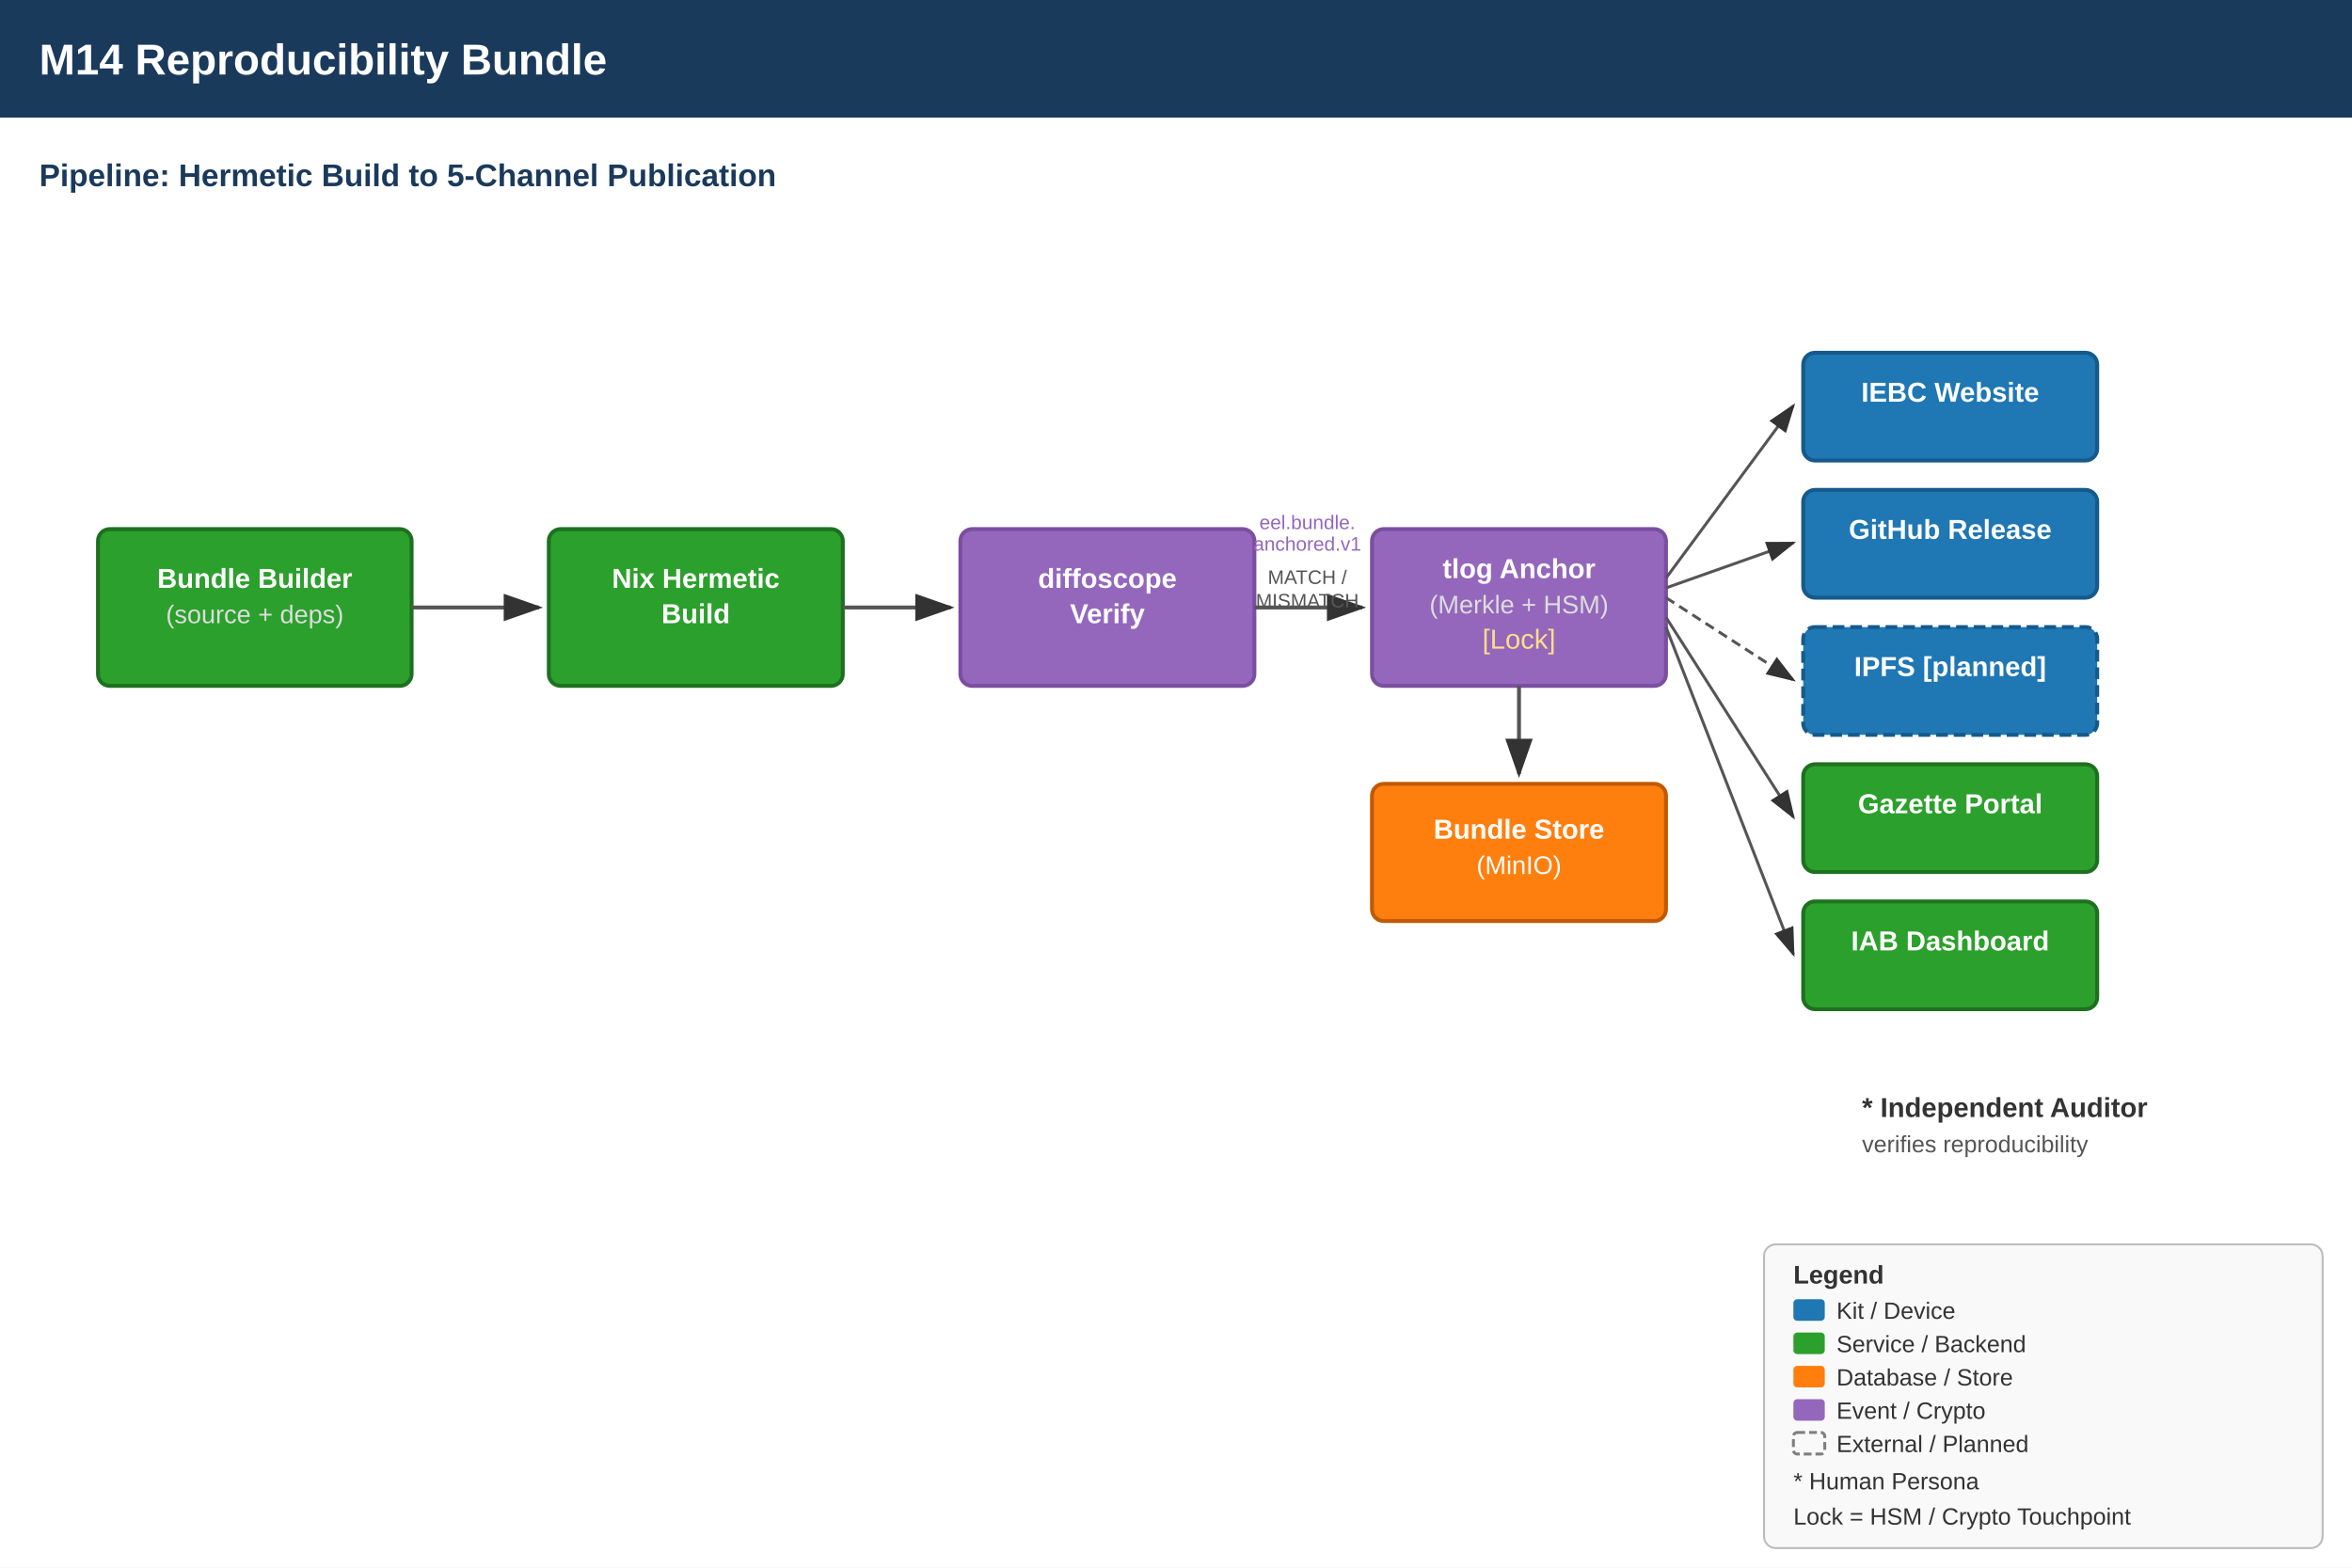
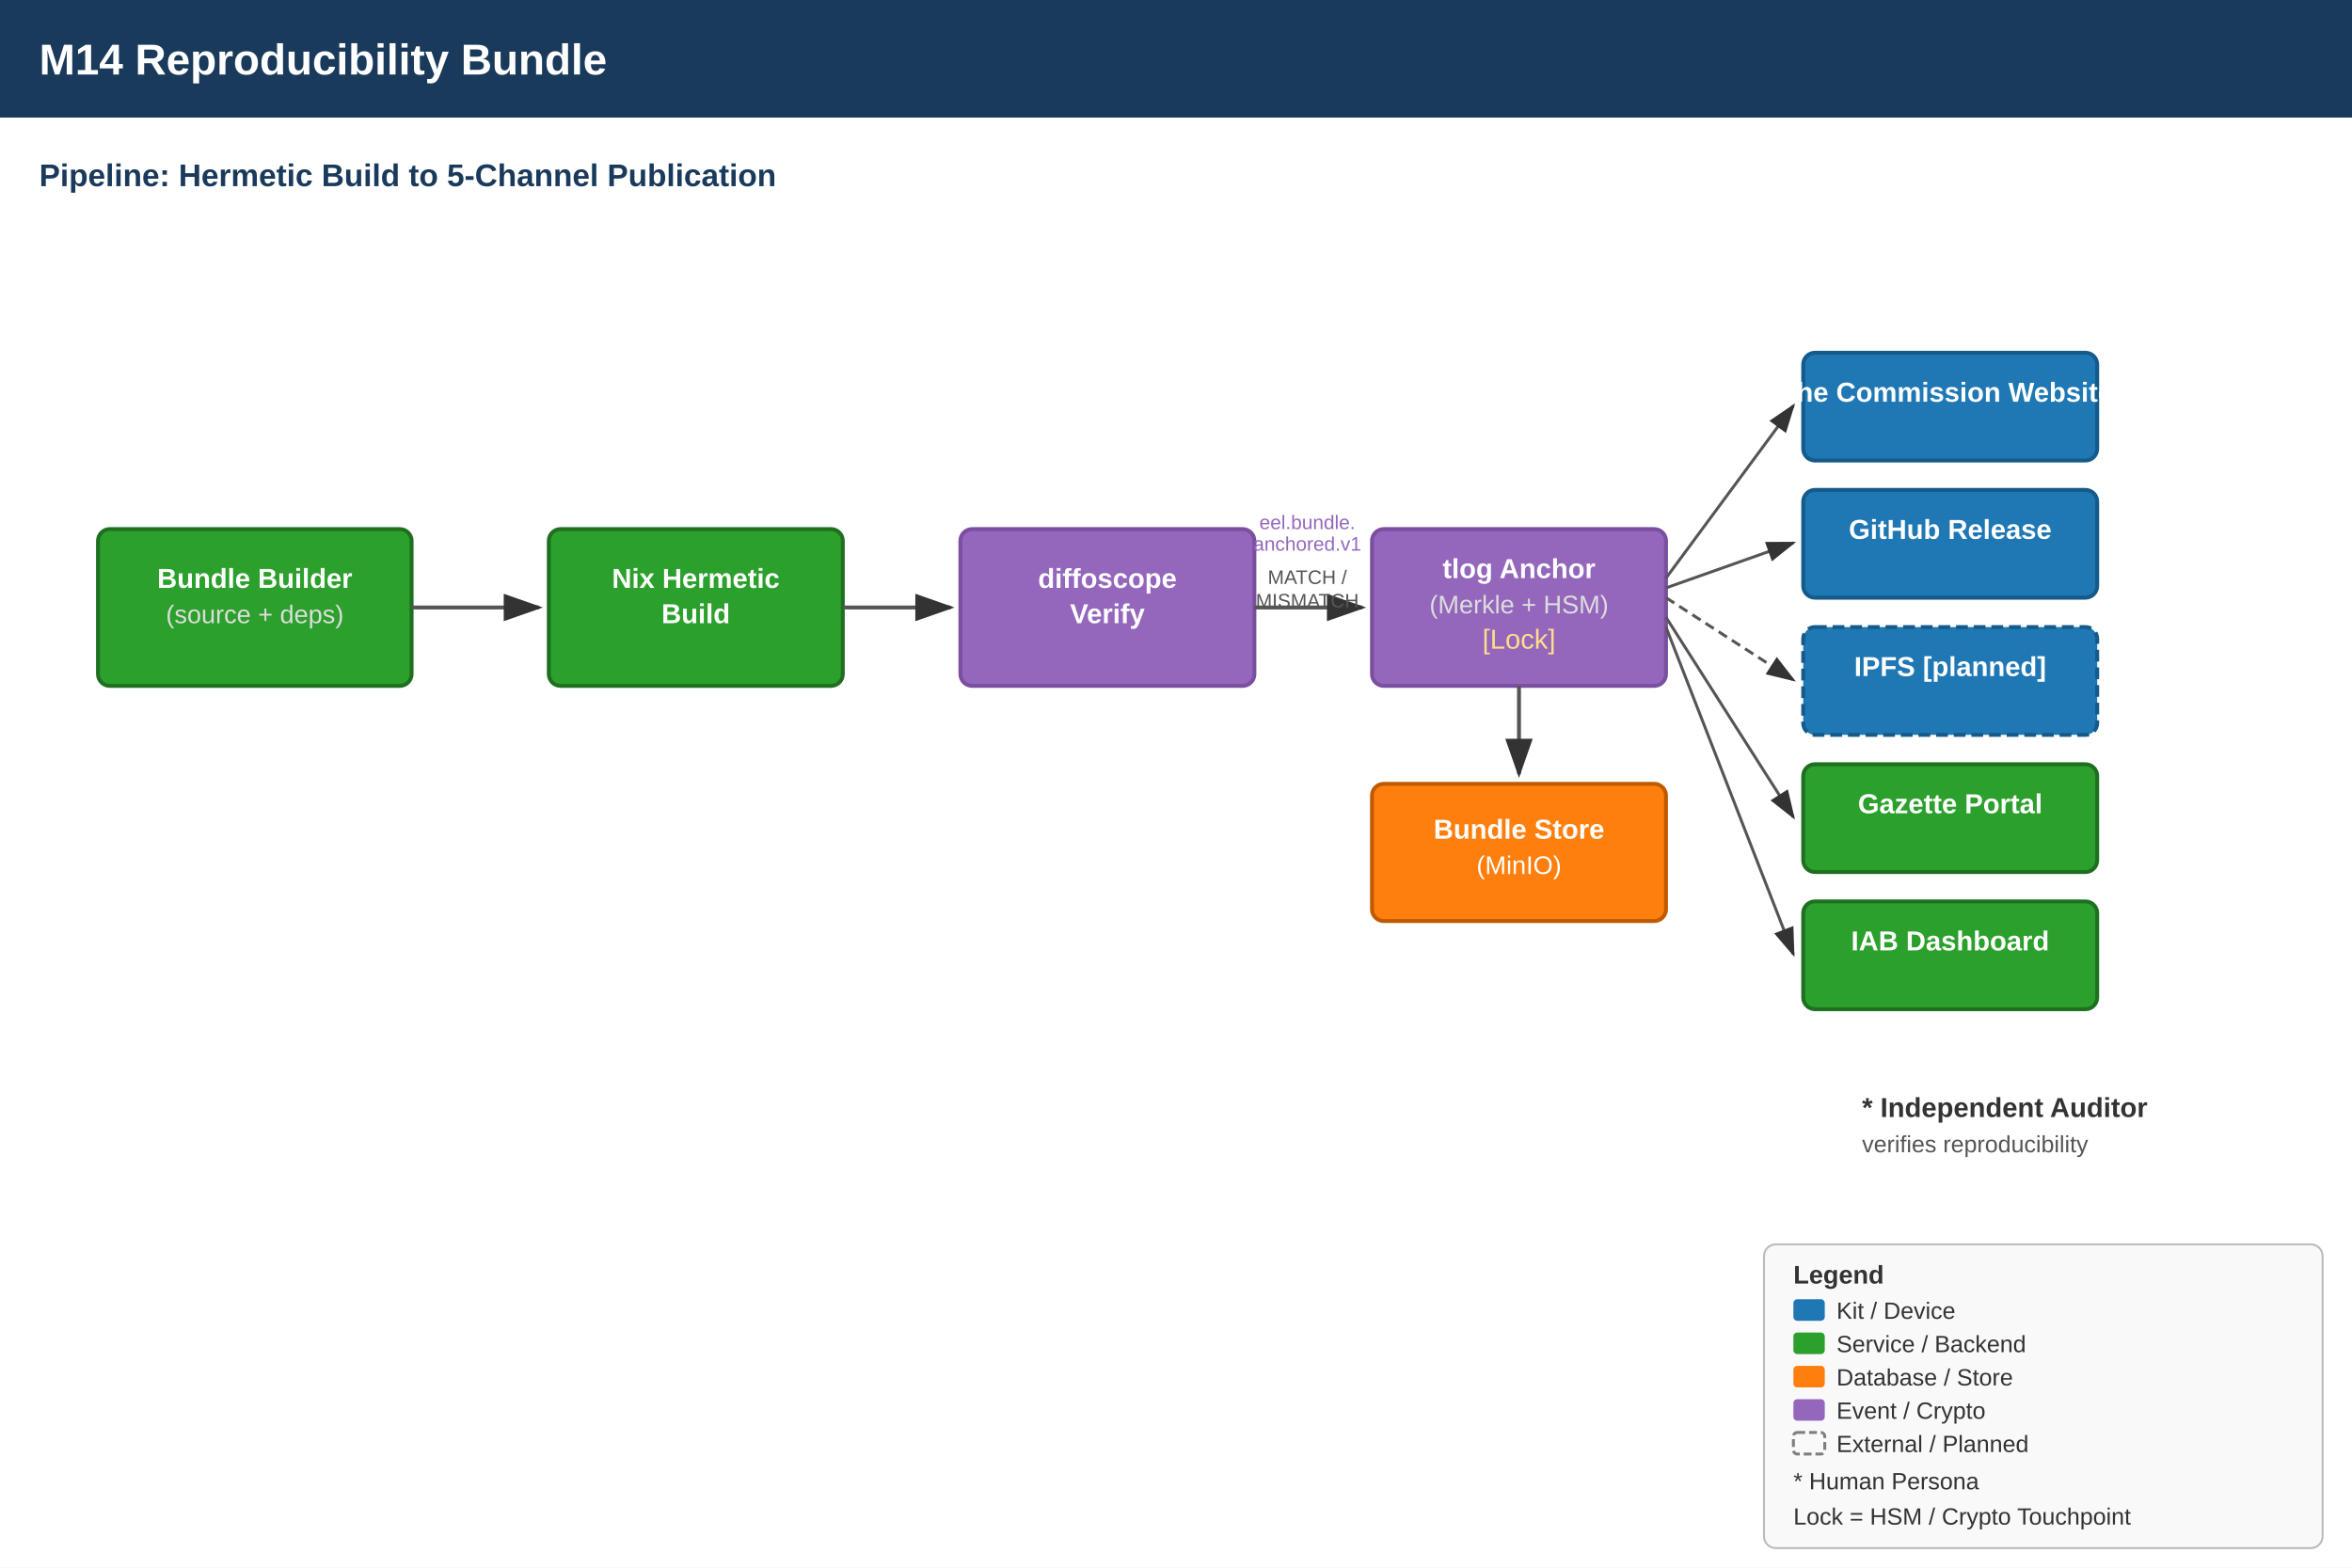
<svg xmlns="http://www.w3.org/2000/svg" viewBox="0 0 1200 800" width="1200" height="800">
  <defs>
    <marker id="arrow" markerWidth="10" markerHeight="7" refX="9" refY="3.5" orient="auto">
      <polygon points="0 0, 10 3.5, 0 7" fill="#333" />
    </marker>
  </defs>
  <rect width="1200" height="800" fill="#ffffff" />
  <rect x="0" y="0" width="1200" height="60" fill="#1a3a5c" />
  <text x="20" y="38" font-family="Arial,sans-serif" font-size="22" font-weight="bold" fill="white">M14 Reproducibility Bundle</text>
  <text x="20" y="95" font-family="Arial,sans-serif" font-size="16" font-weight="bold" fill="#1a3a5c">Pipeline: Hermetic Build to 5-Channel Publication</text>
  <rect x="50" y="270" width="160" height="80" rx="6" fill="#2ca02c" stroke="#1e7020" stroke-width="2" />
  <text x="130" y="300" font-family="Arial,sans-serif" font-size="14" font-weight="bold" fill="white" text-anchor="middle">Bundle Builder</text>
  <text x="130" y="318" font-family="Arial,sans-serif" font-size="13" fill="#ddd" text-anchor="middle">(source + deps)</text>
  <line x1="210" y1="310" x2="275" y2="310" stroke="#555" stroke-width="2" marker-end="url(#arrow)" />
  <rect x="280" y="270" width="150" height="80" rx="6" fill="#2ca02c" stroke="#1e7020" stroke-width="2" />
  <text x="355" y="300" font-family="Arial,sans-serif" font-size="14" font-weight="bold" fill="white" text-anchor="middle">Nix Hermetic</text>
  <text x="355" y="318" font-family="Arial,sans-serif" font-size="14" font-weight="bold" fill="white" text-anchor="middle">Build</text>
  <line x1="430" y1="310" x2="485" y2="310" stroke="#555" stroke-width="2" marker-end="url(#arrow)" />
  <rect x="490" y="270" width="150" height="80" rx="6" fill="#9467bd" stroke="#7a4fa0" stroke-width="2" />
  <text x="565" y="300" font-family="Arial,sans-serif" font-size="14" font-weight="bold" fill="white" text-anchor="middle">diffoscope</text>
  <text x="565" y="318" font-family="Arial,sans-serif" font-size="14" font-weight="bold" fill="white" text-anchor="middle">Verify</text>
  <line x1="640" y1="310" x2="695" y2="310" stroke="#555" stroke-width="2" marker-end="url(#arrow)" />
  <text x="667" y="298" font-family="Arial,sans-serif" font-size="10" fill="#555" text-anchor="middle">MATCH /</text>
  <text x="667" y="310" font-family="Arial,sans-serif" font-size="10" fill="#555" text-anchor="middle">MISMATCH</text>
  <rect x="700" y="270" width="150" height="80" rx="6" fill="#9467bd" stroke="#7a4fa0" stroke-width="2" />
  <text x="775" y="295" font-family="Arial,sans-serif" font-size="14" font-weight="bold" fill="white" text-anchor="middle">tlog Anchor</text>
  <text x="775" y="313" font-family="Arial,sans-serif" font-size="13" fill="#ddd" text-anchor="middle">(Merkle + HSM)</text>
  <text x="775" y="331" font-family="Arial,sans-serif" font-size="14" fill="#ffdd88" text-anchor="middle">[Lock]</text>
  <text x="667" y="270" font-family="Arial,sans-serif" font-size="10" fill="#9467bd" text-anchor="middle">eel.bundle.</text>
  <text x="667" y="281" font-family="Arial,sans-serif" font-size="10" fill="#9467bd" text-anchor="middle">anchored.v1</text>
  <rect x="700" y="400" width="150" height="70" rx="6" fill="#ff7f0e" stroke="#c05a00" stroke-width="2" />
  <text x="775" y="428" font-family="Arial,sans-serif" font-size="14" font-weight="bold" fill="white" text-anchor="middle">Bundle Store</text>
  <text x="775" y="446" font-family="Arial,sans-serif" font-size="13" fill="#fff" text-anchor="middle">(MinIO)</text>
  <line x1="775" y1="350" x2="775" y2="395" stroke="#555" stroke-width="2" marker-end="url(#arrow)" />
  <line x1="850" y1="295" x2="915" y2="207" stroke="#555" stroke-width="1.5" marker-end="url(#arrow)" />
  <line x1="850" y1="300" x2="915" y2="277" stroke="#555" stroke-width="1.5" marker-end="url(#arrow)" />
  <line x1="850" y1="305" x2="915" y2="347" stroke="#555" stroke-width="1.5" stroke-dasharray="5 3" marker-end="url(#arrow)" />
  <line x1="850" y1="315" x2="915" y2="417" stroke="#555" stroke-width="1.5" marker-end="url(#arrow)" />
  <line x1="850" y1="320" x2="915" y2="487" stroke="#555" stroke-width="1.5" marker-end="url(#arrow)" />
  <rect x="920" y="180" width="150" height="55" rx="6" fill="#1f77b4" stroke="#155a8a" stroke-width="2" />
-   <text x="995" y="205" font-family="Arial,sans-serif" font-size="14" font-weight="bold" fill="white" text-anchor="middle">IEBC Website</text>
+   <text x="995" y="205" font-family="Arial,sans-serif" font-size="14" font-weight="bold" fill="white" text-anchor="middle">the Commission Website</text>
  <rect x="920" y="250" width="150" height="55" rx="6" fill="#1f77b4" stroke="#155a8a" stroke-width="2" />
  <text x="995" y="275" font-family="Arial,sans-serif" font-size="14" font-weight="bold" fill="white" text-anchor="middle">GitHub Release</text>
  <rect x="920" y="320" width="150" height="55" rx="6" fill="#1f77b4" stroke="#155a8a" stroke-width="2" stroke-dasharray="6 3" />
  <text x="995" y="345" font-family="Arial,sans-serif" font-size="14" font-weight="bold" fill="white" text-anchor="middle">IPFS [planned]</text>
  <rect x="920" y="390" width="150" height="55" rx="6" fill="#2ca02c" stroke="#1e7020" stroke-width="2" />
  <text x="995" y="415" font-family="Arial,sans-serif" font-size="14" font-weight="bold" fill="white" text-anchor="middle">Gazette Portal</text>
  <rect x="920" y="460" width="150" height="55" rx="6" fill="#2ca02c" stroke="#1e7020" stroke-width="2" />
  <text x="995" y="485" font-family="Arial,sans-serif" font-size="14" font-weight="bold" fill="white" text-anchor="middle">IAB Dashboard</text>
  <text x="950" y="570" font-family="Arial,sans-serif" font-size="14" font-weight="bold" fill="#333">* Independent Auditor</text>
  <text x="950" y="588" font-family="Arial,sans-serif" font-size="12" fill="#555">verifies reproducibility</text>
  <rect x="900" y="635" width="285" height="155" rx="6" fill="#f9f9f9" stroke="#bbb" stroke-width="1" />
  <text x="915" y="655" font-family="Arial,sans-serif" font-size="13" font-weight="bold" fill="#333">Legend</text>
  <rect x="915" y="663" width="16" height="11" rx="2" fill="#1f77b4" />
  <text x="937" y="673" font-family="Arial,sans-serif" font-size="12" fill="#333">Kit / Device</text>
  <rect x="915" y="680" width="16" height="11" rx="2" fill="#2ca02c" />
  <text x="937" y="690" font-family="Arial,sans-serif" font-size="12" fill="#333">Service / Backend</text>
  <rect x="915" y="697" width="16" height="11" rx="2" fill="#ff7f0e" />
  <text x="937" y="707" font-family="Arial,sans-serif" font-size="12" fill="#333">Database / Store</text>
  <rect x="915" y="714" width="16" height="11" rx="2" fill="#9467bd" />
  <text x="937" y="724" font-family="Arial,sans-serif" font-size="12" fill="#333">Event / Crypto</text>
  <rect x="915" y="731" width="16" height="11" rx="2" fill="none" stroke="#7f7f7f" stroke-dasharray="4 2" stroke-width="1.5" />
  <text x="937" y="741" font-family="Arial,sans-serif" font-size="12" fill="#333">External / Planned</text>
  <text x="915" y="760" font-family="Arial,sans-serif" font-size="12" fill="#333">* Human Persona</text>
  <text x="915" y="778" font-family="Arial,sans-serif" font-size="12" fill="#333">Lock = HSM / Crypto Touchpoint</text>
</svg>
